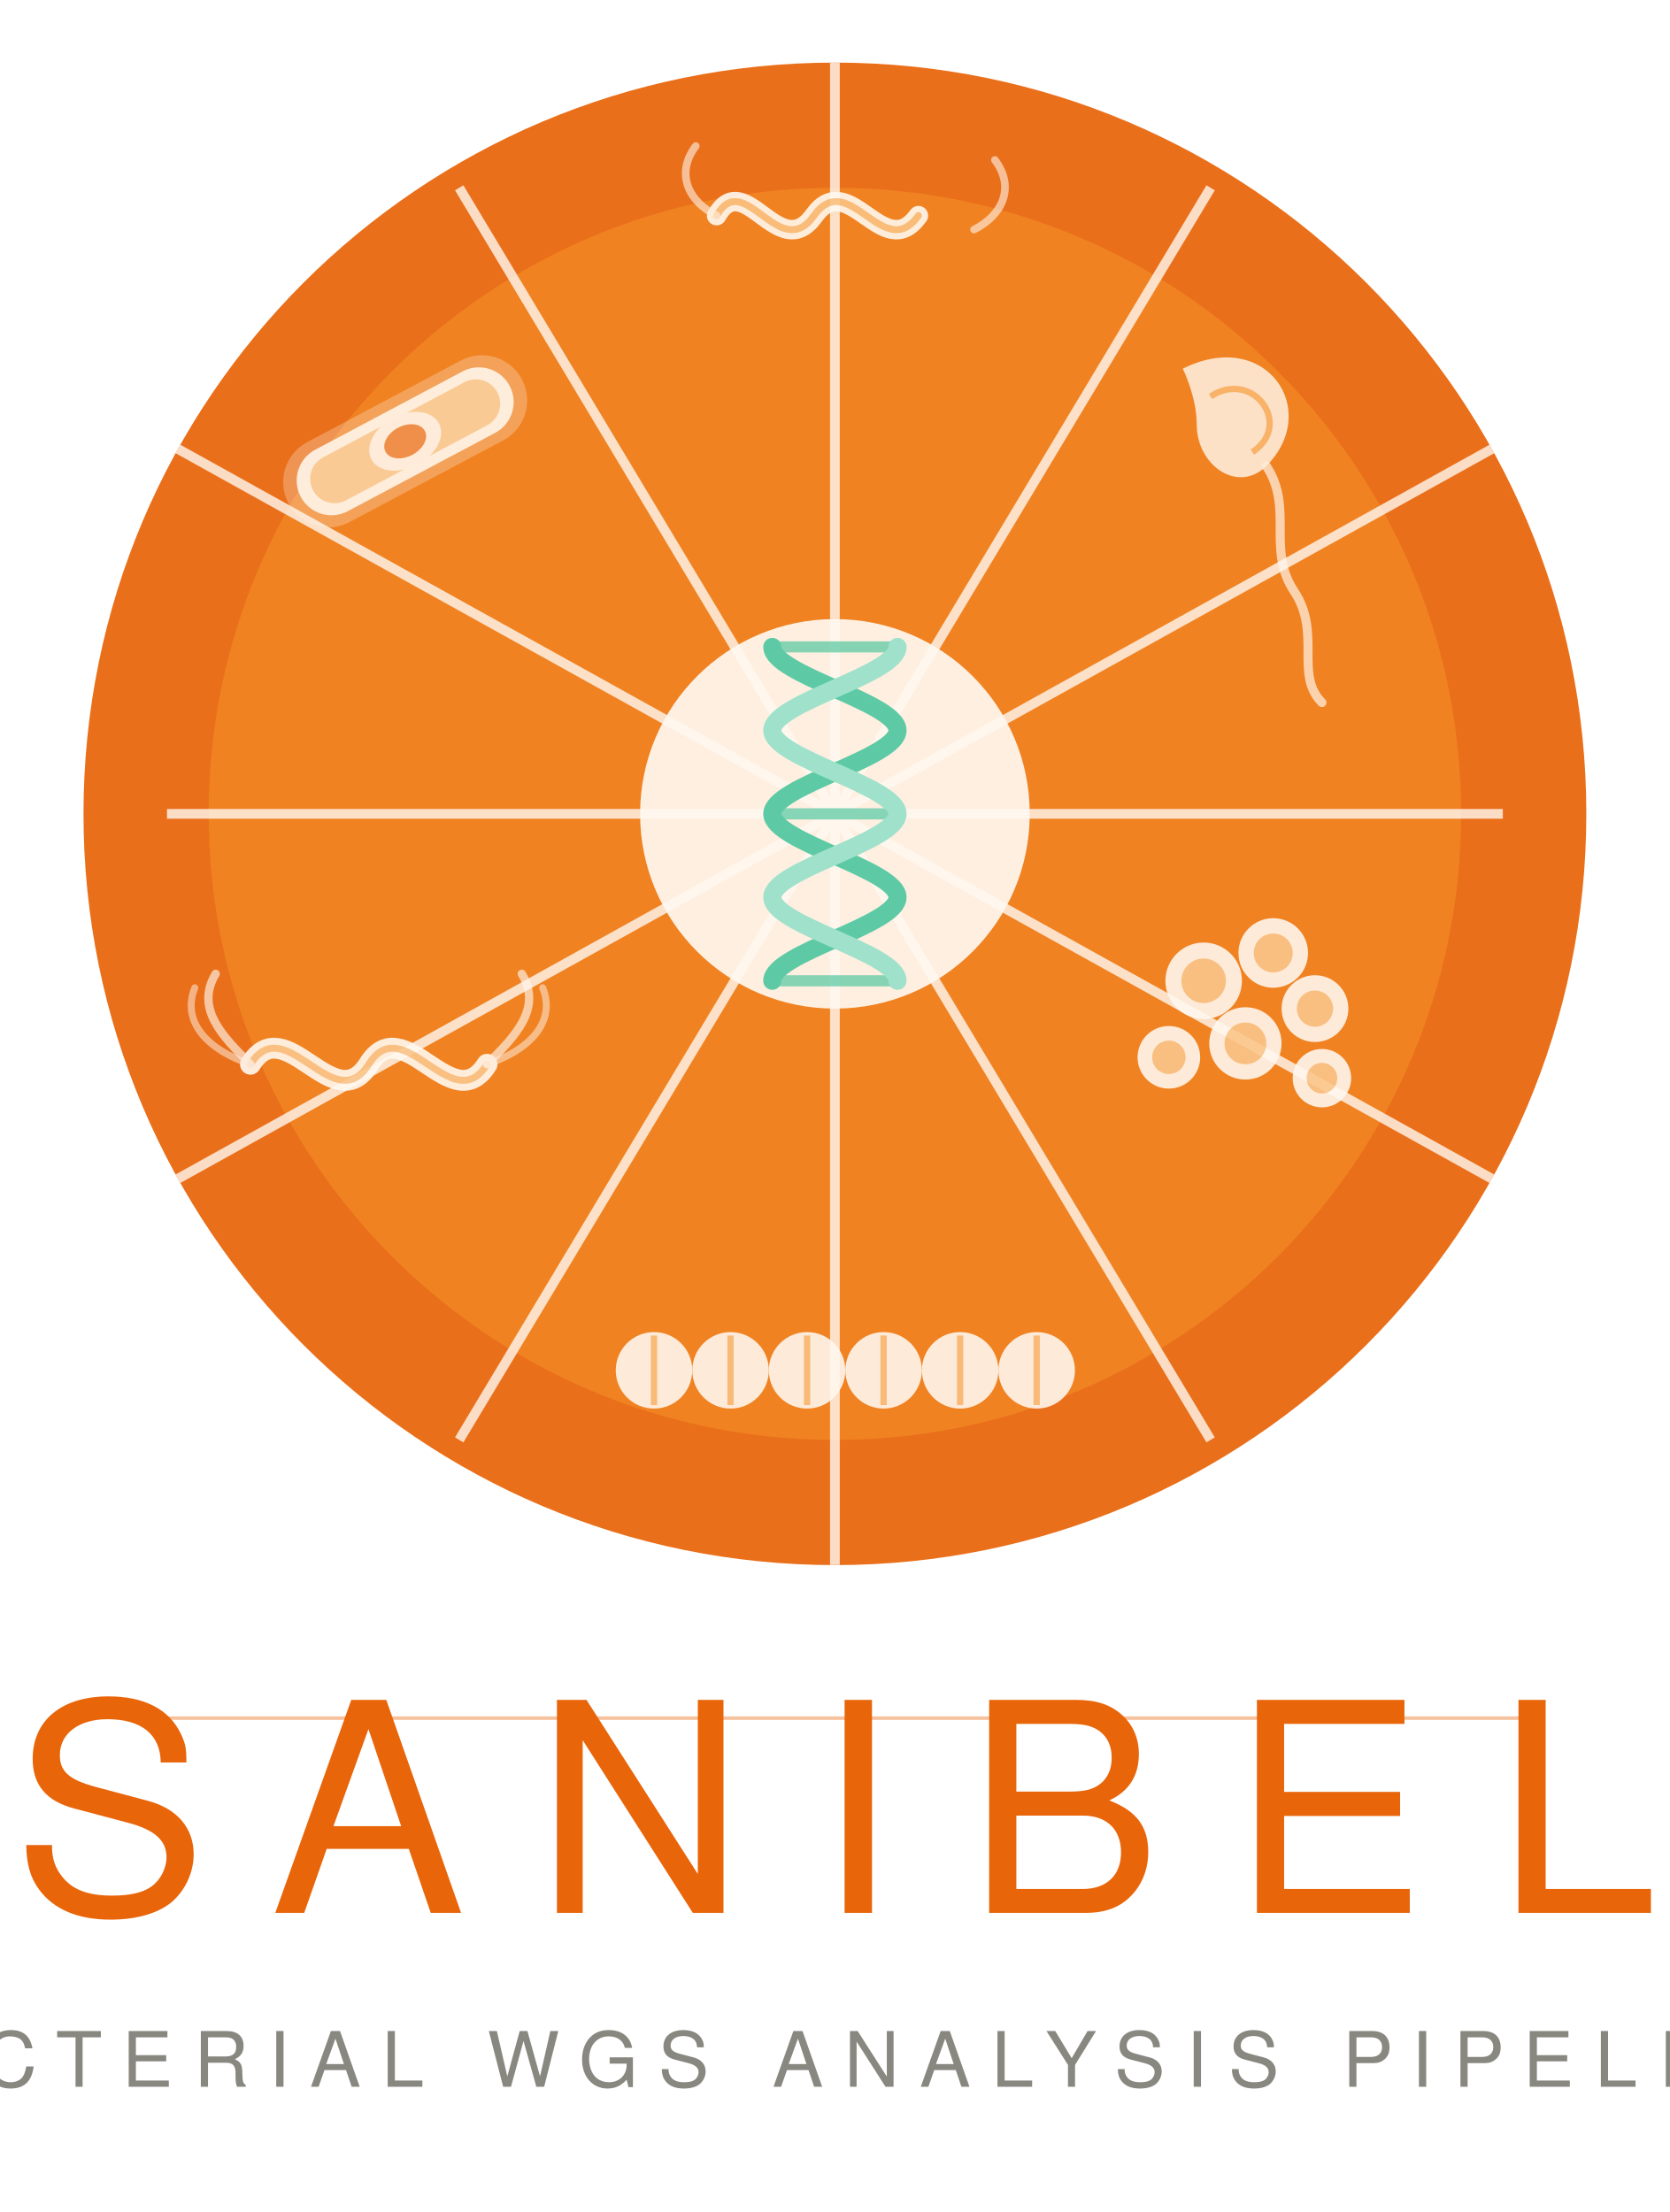
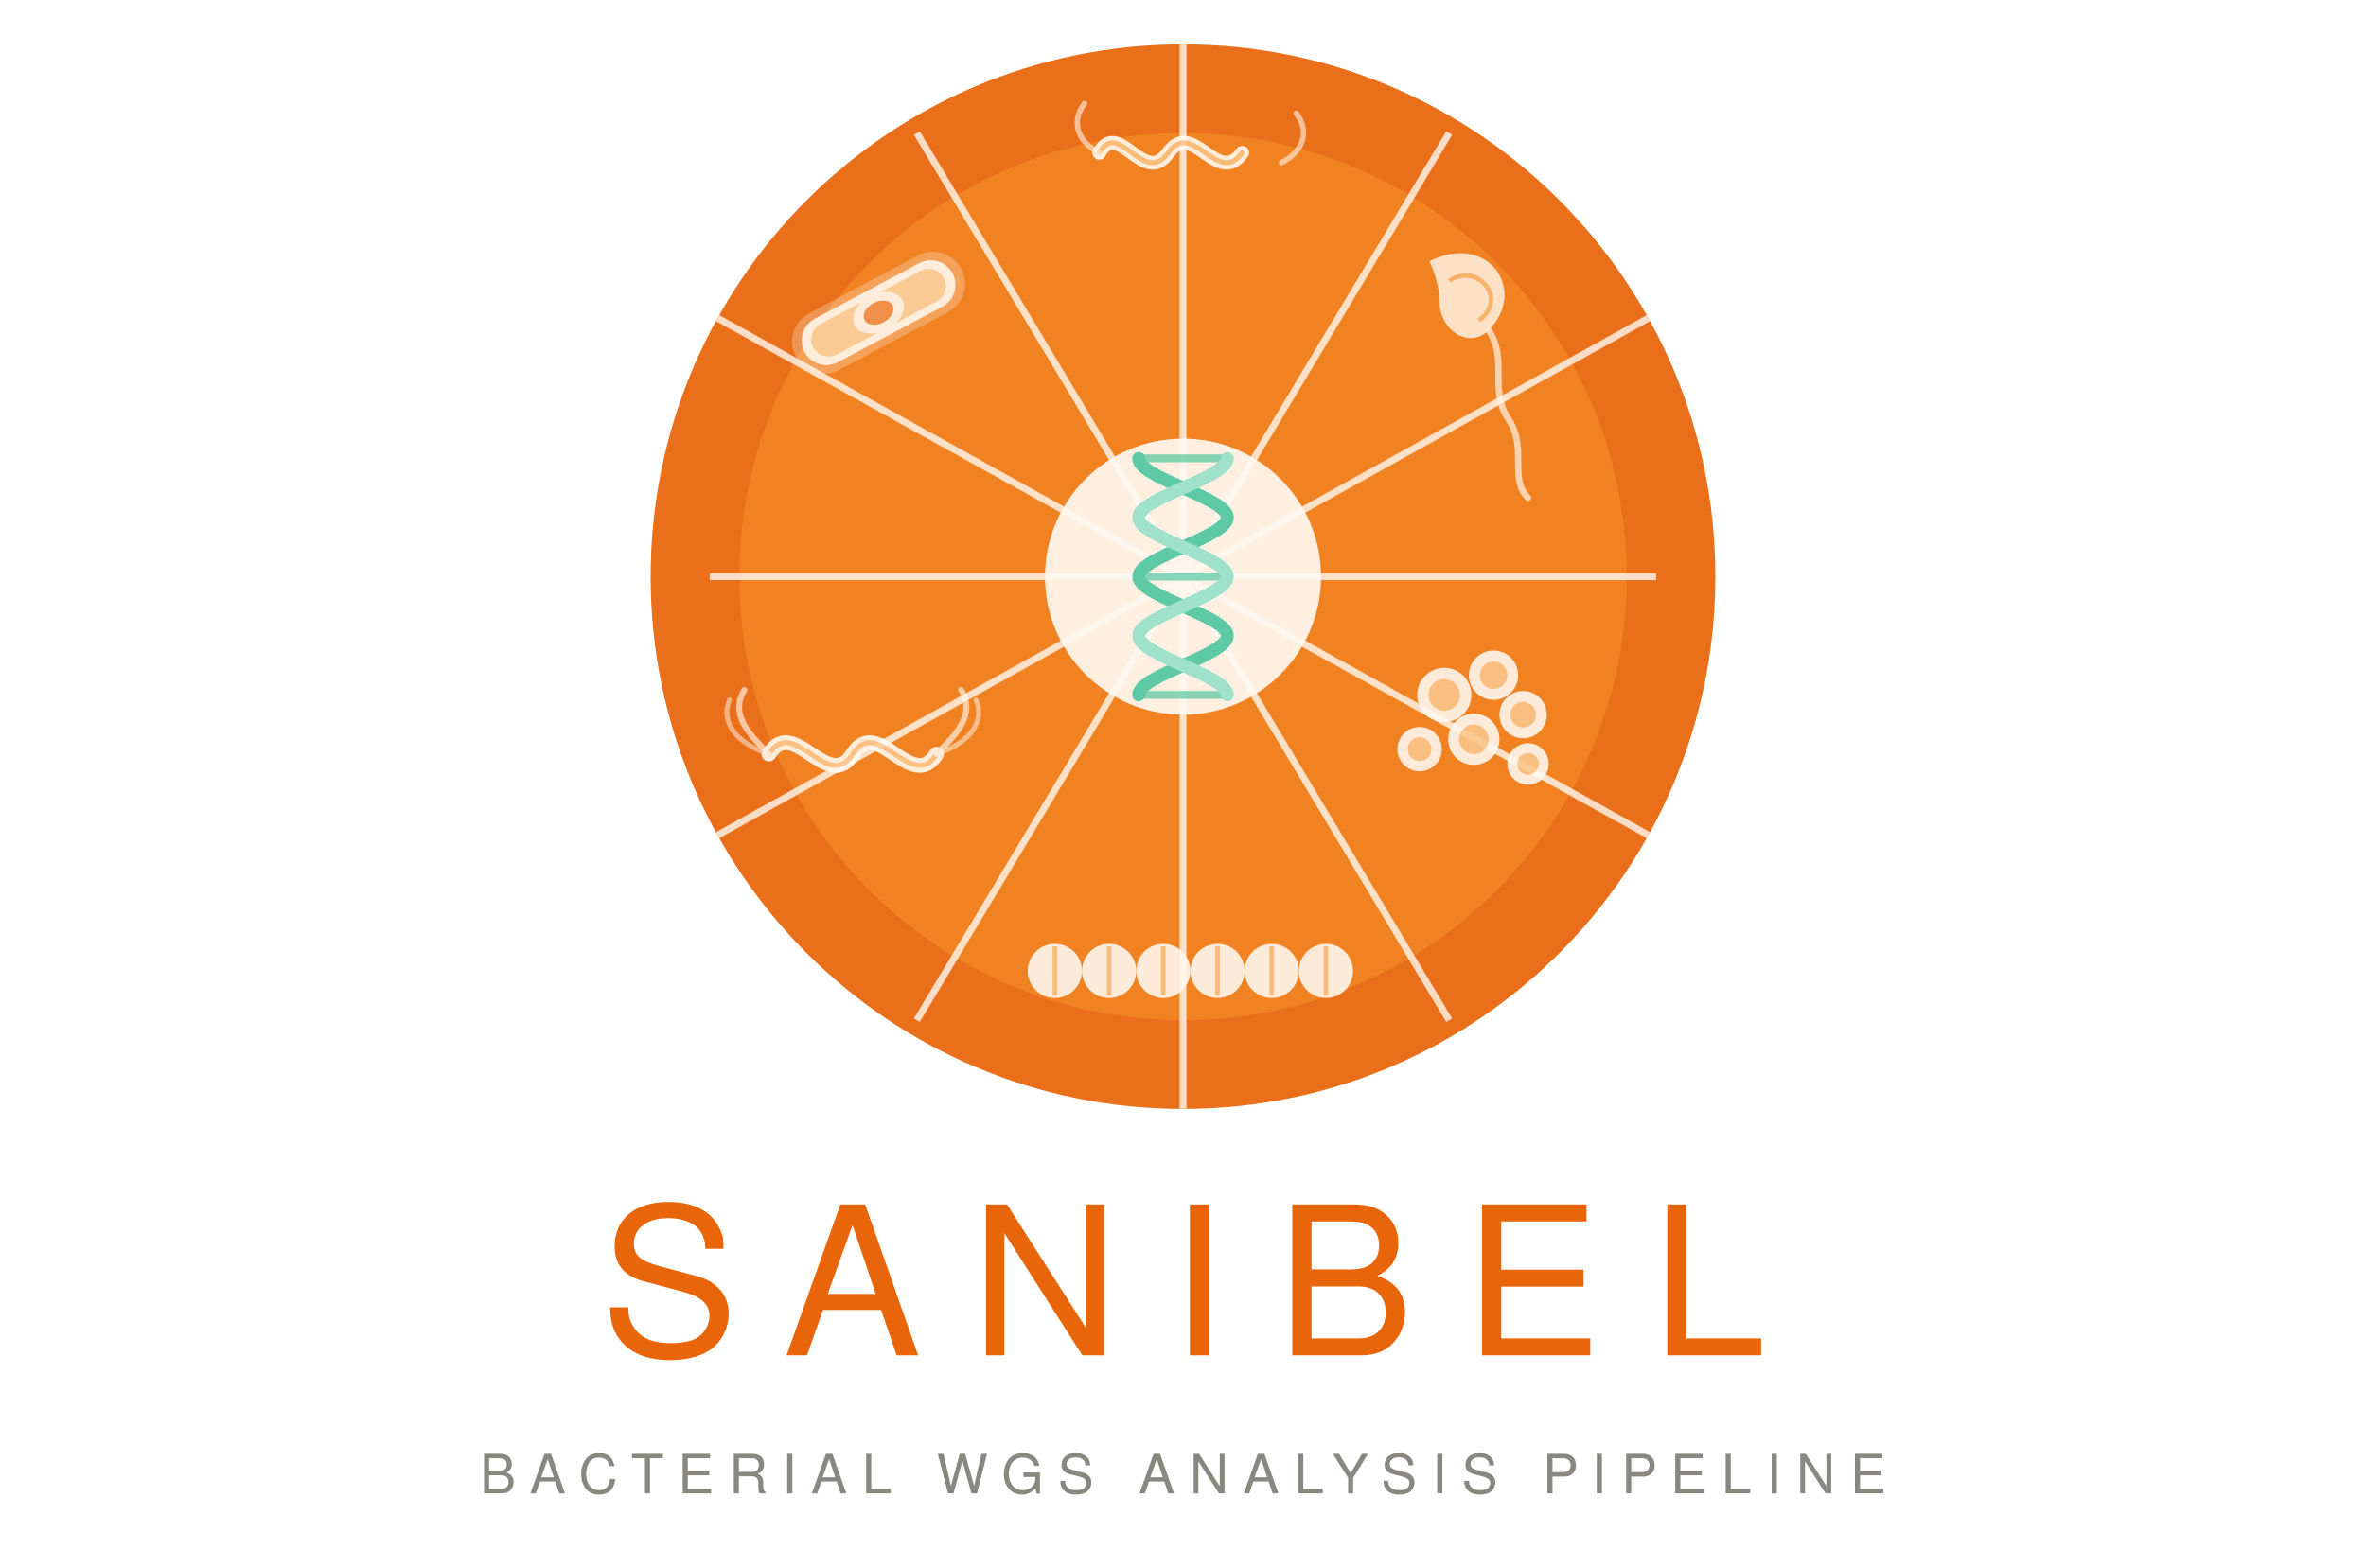
- <svg xmlns="http://www.w3.org/2000/svg" width="240" height="318" viewBox="220 55 240 318" role="img">
+ <svg xmlns="http://www.w3.org/2000/svg" width="480" height="318" viewBox="100 55 480 318" role="img">
  <defs>
    <clipPath id="cc9">
      <circle cx="340" cy="172" r="108" />
    </clipPath>
    <clipPath id="pith9">
      <circle cx="340" cy="172" r="27" />
    </clipPath>
  </defs>
  <circle cx="340" cy="172" r="108" fill="#E8650A" opacity="0.93" />
  <circle cx="340" cy="172" r="90" fill="#F5962A" opacity="0.50" />
  <circle cx="340" cy="172" r="28" fill="#FFF8F0" opacity="0.92" />
  <g clip-path="url(#cc9)" stroke="#FFF8F0" stroke-width="1.4" fill="none" opacity="0.80">
    <line x1="340" y1="64" x2="340" y2="280" />
    <line x1="232" y1="112" x2="448" y2="232" />
    <line x1="232" y1="232" x2="448" y2="112" />
    <line x1="244" y1="172" x2="436" y2="172" />
    <line x1="286" y1="82" x2="394" y2="262" />
    <line x1="394" y1="82" x2="286" y2="262" />
  </g>
  <g clip-path="url(#cc9)" opacity="0.90">
    <path d="M323,86 C327,79 332,93 337,86 C342,79 347,93 352,86 C357,79 360,88" fill="none" stroke="#FFF8F0" stroke-width="2.8" stroke-linecap="round" />
    <path d="M323,86 C327,79 332,93 337,86 C342,79 347,93 352,86 C357,79 360,88" fill="none" stroke="#F5962A" stroke-width="1.0" stroke-linecap="round" opacity="0.55" />
    <path d="M323,86 C319,84 317,80 320,76" fill="none" stroke="#FFF8F0" stroke-width="1.1" stroke-linecap="round" opacity="0.65" />
    <path d="M360,88 C364,86 366,82 363,78" fill="none" stroke="#FFF8F0" stroke-width="1.1" stroke-linecap="round" opacity="0.65" />
  </g>
  <g clip-path="url(#cc9)" opacity="0.90">
    <path d="M390,108 C402,102 410,114 402,122 C398,126 392,122 392,116 C392,112 390,108 390,108Z" fill="#FFF8F0" opacity="0.88" />
    <path d="M394,112 C400,108 406,116 400,120" fill="none" stroke="#F5962A" stroke-width="0.9" opacity="0.60" />
    <path d="M402,122 C406,128 402,134 406,140 C410,146 406,152 410,156" fill="none" stroke="#FFF8F0" stroke-width="1.3" stroke-linecap="round" opacity="0.75" />
  </g>
  <g clip-path="url(#cc9)" opacity="0.88">
    <circle cx="393" cy="196" r="5.5" fill="#FFF8F0" />
    <circle cx="393" cy="196" r="3.2" fill="#F5962A" opacity="0.50" />
    <circle cx="403" cy="192" r="5" fill="#FFF8F0" />
    <circle cx="403" cy="192" r="2.8" fill="#F5962A" opacity="0.50" />
    <circle cx="399" cy="205" r="5.2" fill="#FFF8F0" />
    <circle cx="399" cy="205" r="3.0" fill="#F5962A" opacity="0.50" />
    <circle cx="409" cy="200" r="4.8" fill="#FFF8F0" />
    <circle cx="409" cy="200" r="2.6" fill="#F5962A" opacity="0.50" />
    <circle cx="388" cy="207" r="4.5" fill="#FFF8F0" />
    <circle cx="388" cy="207" r="2.4" fill="#F5962A" opacity="0.50" />
    <circle cx="410" cy="210" r="4.2" fill="#FFF8F0" />
    <circle cx="410" cy="210" r="2.2" fill="#F5962A" opacity="0.50" />
  </g>
  <g clip-path="url(#cc9)" opacity="0.88">
    <circle cx="314" cy="252" r="5.5" fill="#FFF8F0" />
    <line x1="314" y1="247" x2="314" y2="257" stroke="#F5962A" stroke-width="0.9" opacity="0.55" />
    <circle cx="325" cy="252" r="5.5" fill="#FFF8F0" />
    <line x1="325" y1="247" x2="325" y2="257" stroke="#F5962A" stroke-width="0.9" opacity="0.55" />
    <circle cx="336" cy="252" r="5.5" fill="#FFF8F0" />
    <line x1="336" y1="247" x2="336" y2="257" stroke="#F5962A" stroke-width="0.9" opacity="0.55" />
    <circle cx="347" cy="252" r="5.5" fill="#FFF8F0" />
    <line x1="347" y1="247" x2="347" y2="257" stroke="#F5962A" stroke-width="0.9" opacity="0.55" />
    <circle cx="358" cy="252" r="5.5" fill="#FFF8F0" />
    <line x1="358" y1="247" x2="358" y2="257" stroke="#F5962A" stroke-width="0.9" opacity="0.55" />
    <circle cx="369" cy="252" r="5.5" fill="#FFF8F0" />
    <line x1="369" y1="247" x2="369" y2="257" stroke="#F5962A" stroke-width="0.9" opacity="0.55" />
  </g>
  <g clip-path="url(#cc9)" opacity="0.90">
    <path d="M256,208 C261,200 268,216 273,208 C278,200 285,216 290,208" fill="none" stroke="#FFF8F0" stroke-width="3.0" stroke-linecap="round" />
    <path d="M256,208 C261,200 268,216 273,208 C278,200 285,216 290,208" fill="none" stroke="#F5962A" stroke-width="1.0" stroke-linecap="round" opacity="0.50" />
    <path d="M256,208 C252,204 248,200 251,195" fill="none" stroke="#FFF8F0" stroke-width="1.2" stroke-linecap="round" opacity="0.70" />
    <path d="M256,208 C250,206 246,202 248,197" fill="none" stroke="#FFF8F0" stroke-width="1.0" stroke-linecap="round" opacity="0.55" />
    <path d="M290,208 C294,204 298,200 295,195" fill="none" stroke="#FFF8F0" stroke-width="1.2" stroke-linecap="round" opacity="0.70" />
    <path d="M290,208 C296,206 300,202 298,197" fill="none" stroke="#FFF8F0" stroke-width="1.0" stroke-linecap="round" opacity="0.55" />
  </g>
  <g clip-path="url(#cc9)" opacity="0.90" transform="rotate(-28 278 118)">
    <rect x="259" y="112" width="38" height="13" rx="6.5" fill="#FFF8F0" opacity="0.30" />
    <rect x="261" y="113.5" width="34" height="10" rx="5" fill="#FFF8F0" />
    <rect x="263" y="115" width="30" height="7" rx="3.5" fill="#F5962A" opacity="0.40" />
    <ellipse cx="278" cy="118.5" rx="5.5" ry="3.8" fill="#FFF8F0" opacity="0.95" />
    <ellipse cx="278" cy="118.5" rx="3.2" ry="2.2" fill="#E8650A" opacity="0.70" />
  </g>
  <g clip-path="url(#pith9)">
    <line x1="331" y1="148" x2="349" y2="148" stroke="#5DCAA5" stroke-width="1.6" stroke-linecap="round" opacity="0.75" />
    <line x1="331" y1="172" x2="349" y2="172" stroke="#5DCAA5" stroke-width="1.6" stroke-linecap="round" opacity="0.75" />
    <line x1="331" y1="196" x2="349" y2="196" stroke="#5DCAA5" stroke-width="1.6" stroke-linecap="round" opacity="0.75" />
    <path d="M331,148 C331,152 349,156 349,160 C349,164 331,168 331,172 C331,176 349,180 349,184 C349,188 331,192 331,196" fill="none" stroke="#5DCAA5" stroke-width="2.6" stroke-linecap="round" />
    <path d="M349,148 C349,152 331,156 331,160 C331,164 349,168 349,172 C349,176 331,180 331,184 C331,188 349,192 349,196" fill="none" stroke="#9FE1CB" stroke-width="2.6" stroke-linecap="round" />
  </g>
-   <line x1="240" y1="302" x2="440" y2="302" stroke="#E8650A" stroke-width="0.5" opacity="0.40" />
  <text x="340" y="330" text-anchor="middle" font-family="'Helvetica Neue', Helvetica, Arial, sans-serif" font-size="42" font-weight="300" letter-spacing="10" fill="#E8650A">SANIBEL</text>
-   <text x="340" y="355" text-anchor="middle" font-family="'Helvetica Neue', Helvetica, Arial, sans-serif" font-size="11" font-weight="400" letter-spacing="3.0" fill="#888780">BACTERIAL WGS ANALYSIS PIPELINE</text>
+   <text x="340" y="358" text-anchor="middle" font-family="'Helvetica Neue', Helvetica, Arial, sans-serif" font-size="11" font-weight="400" letter-spacing="3.0" fill="#888780">BACTERIAL WGS ANALYSIS PIPELINE</text>
</svg>
